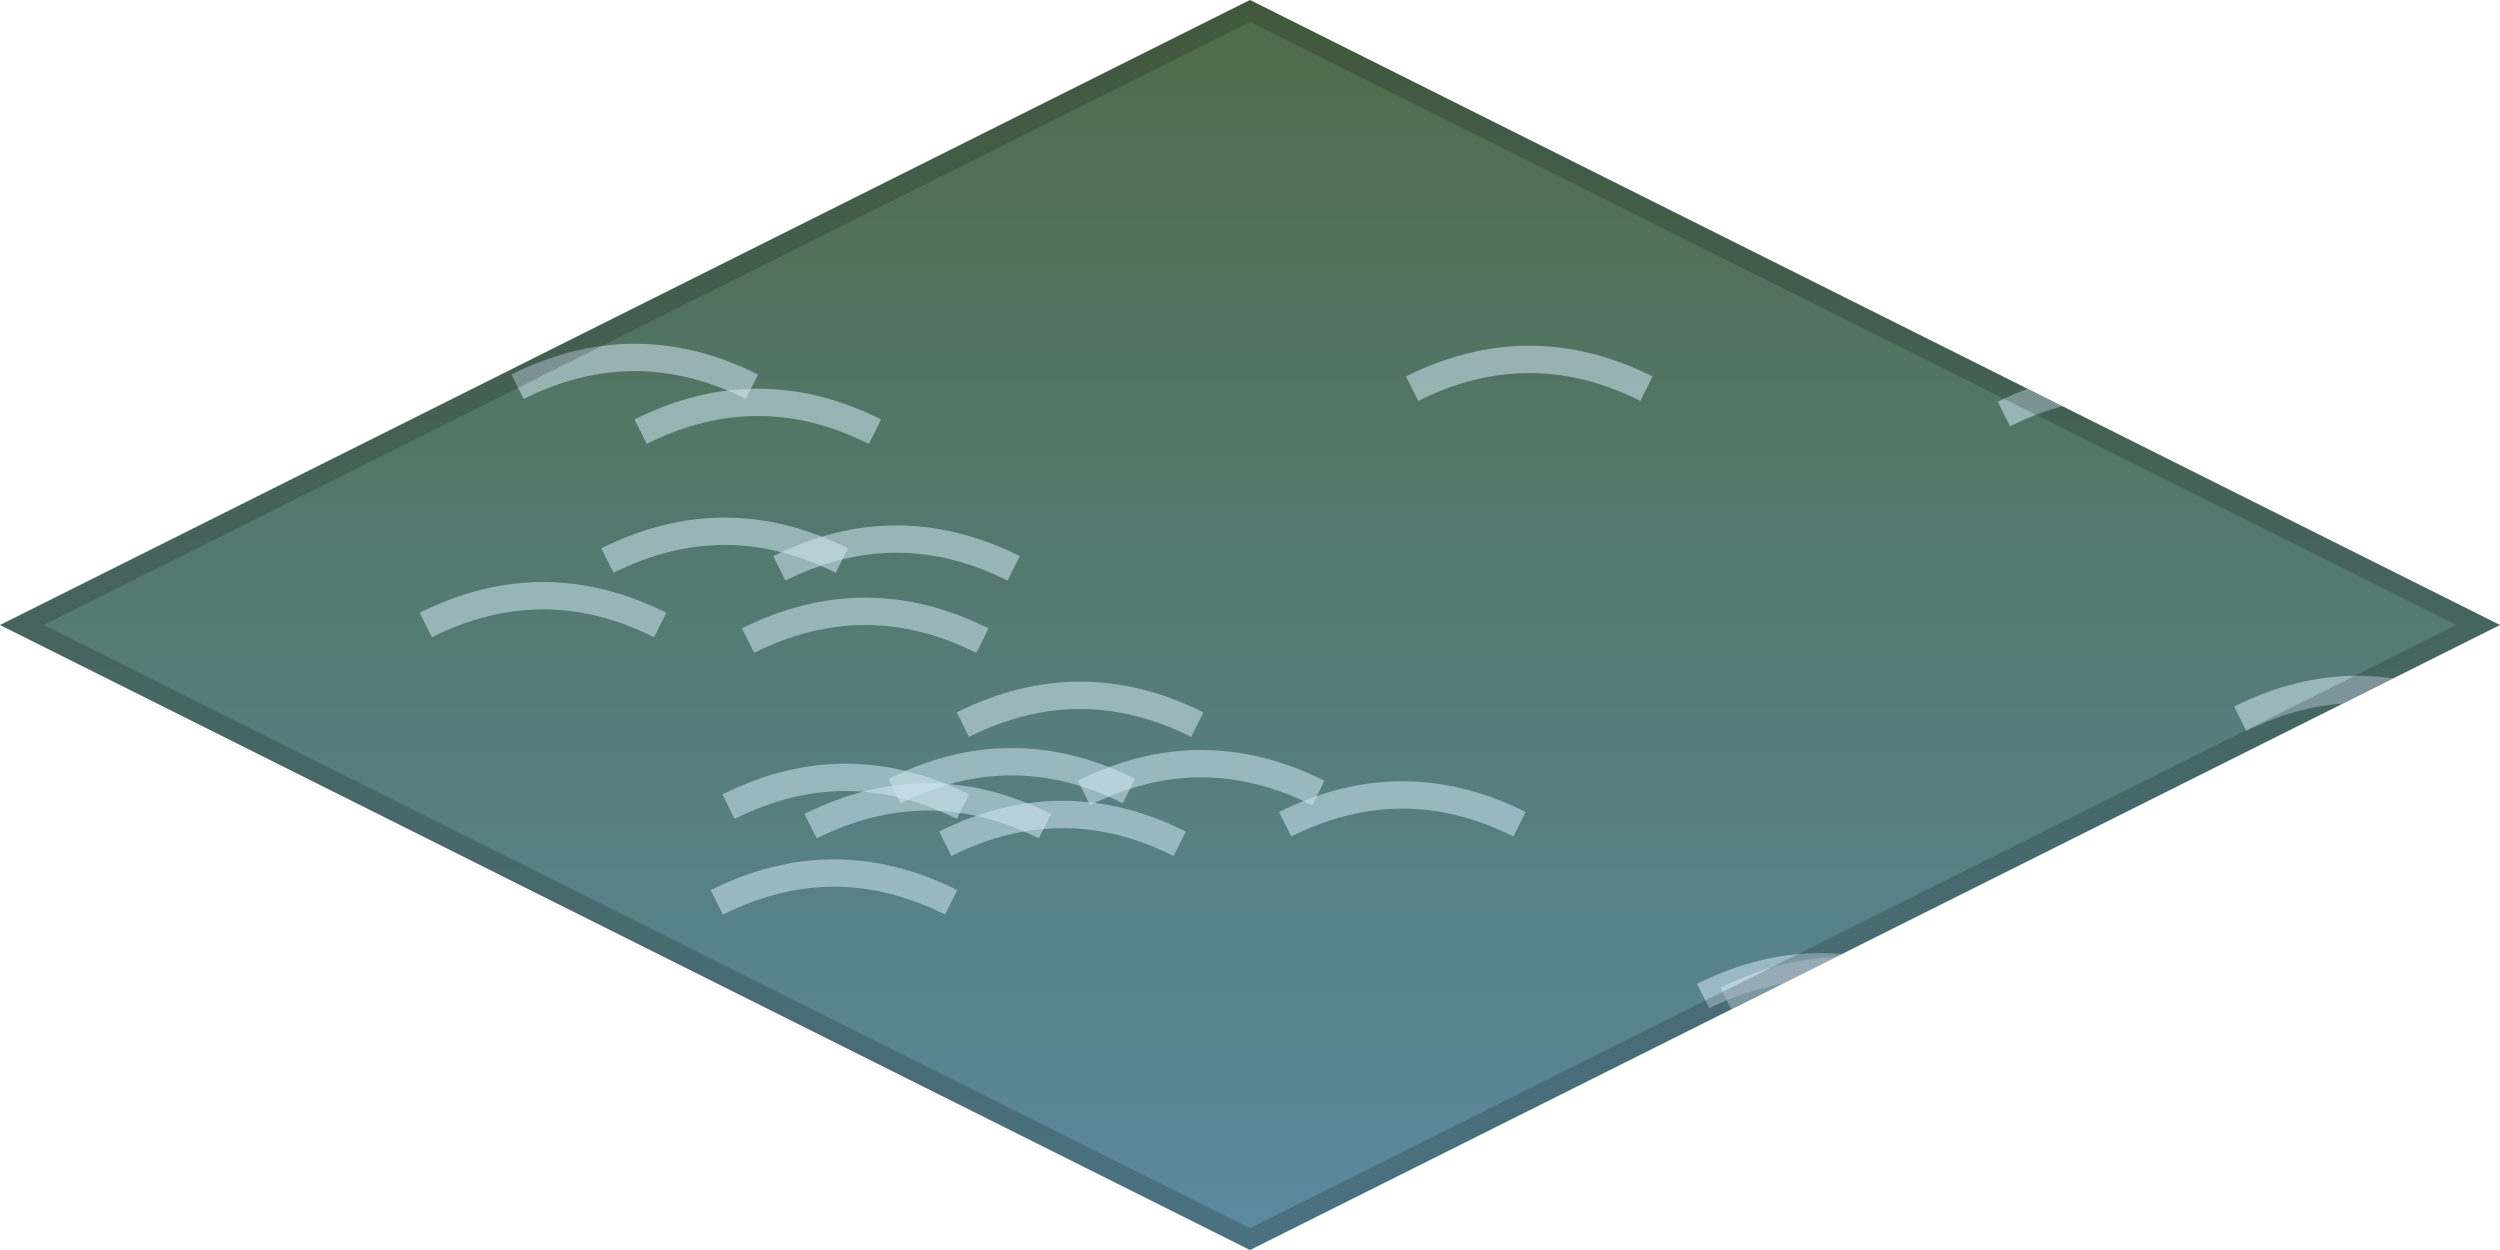
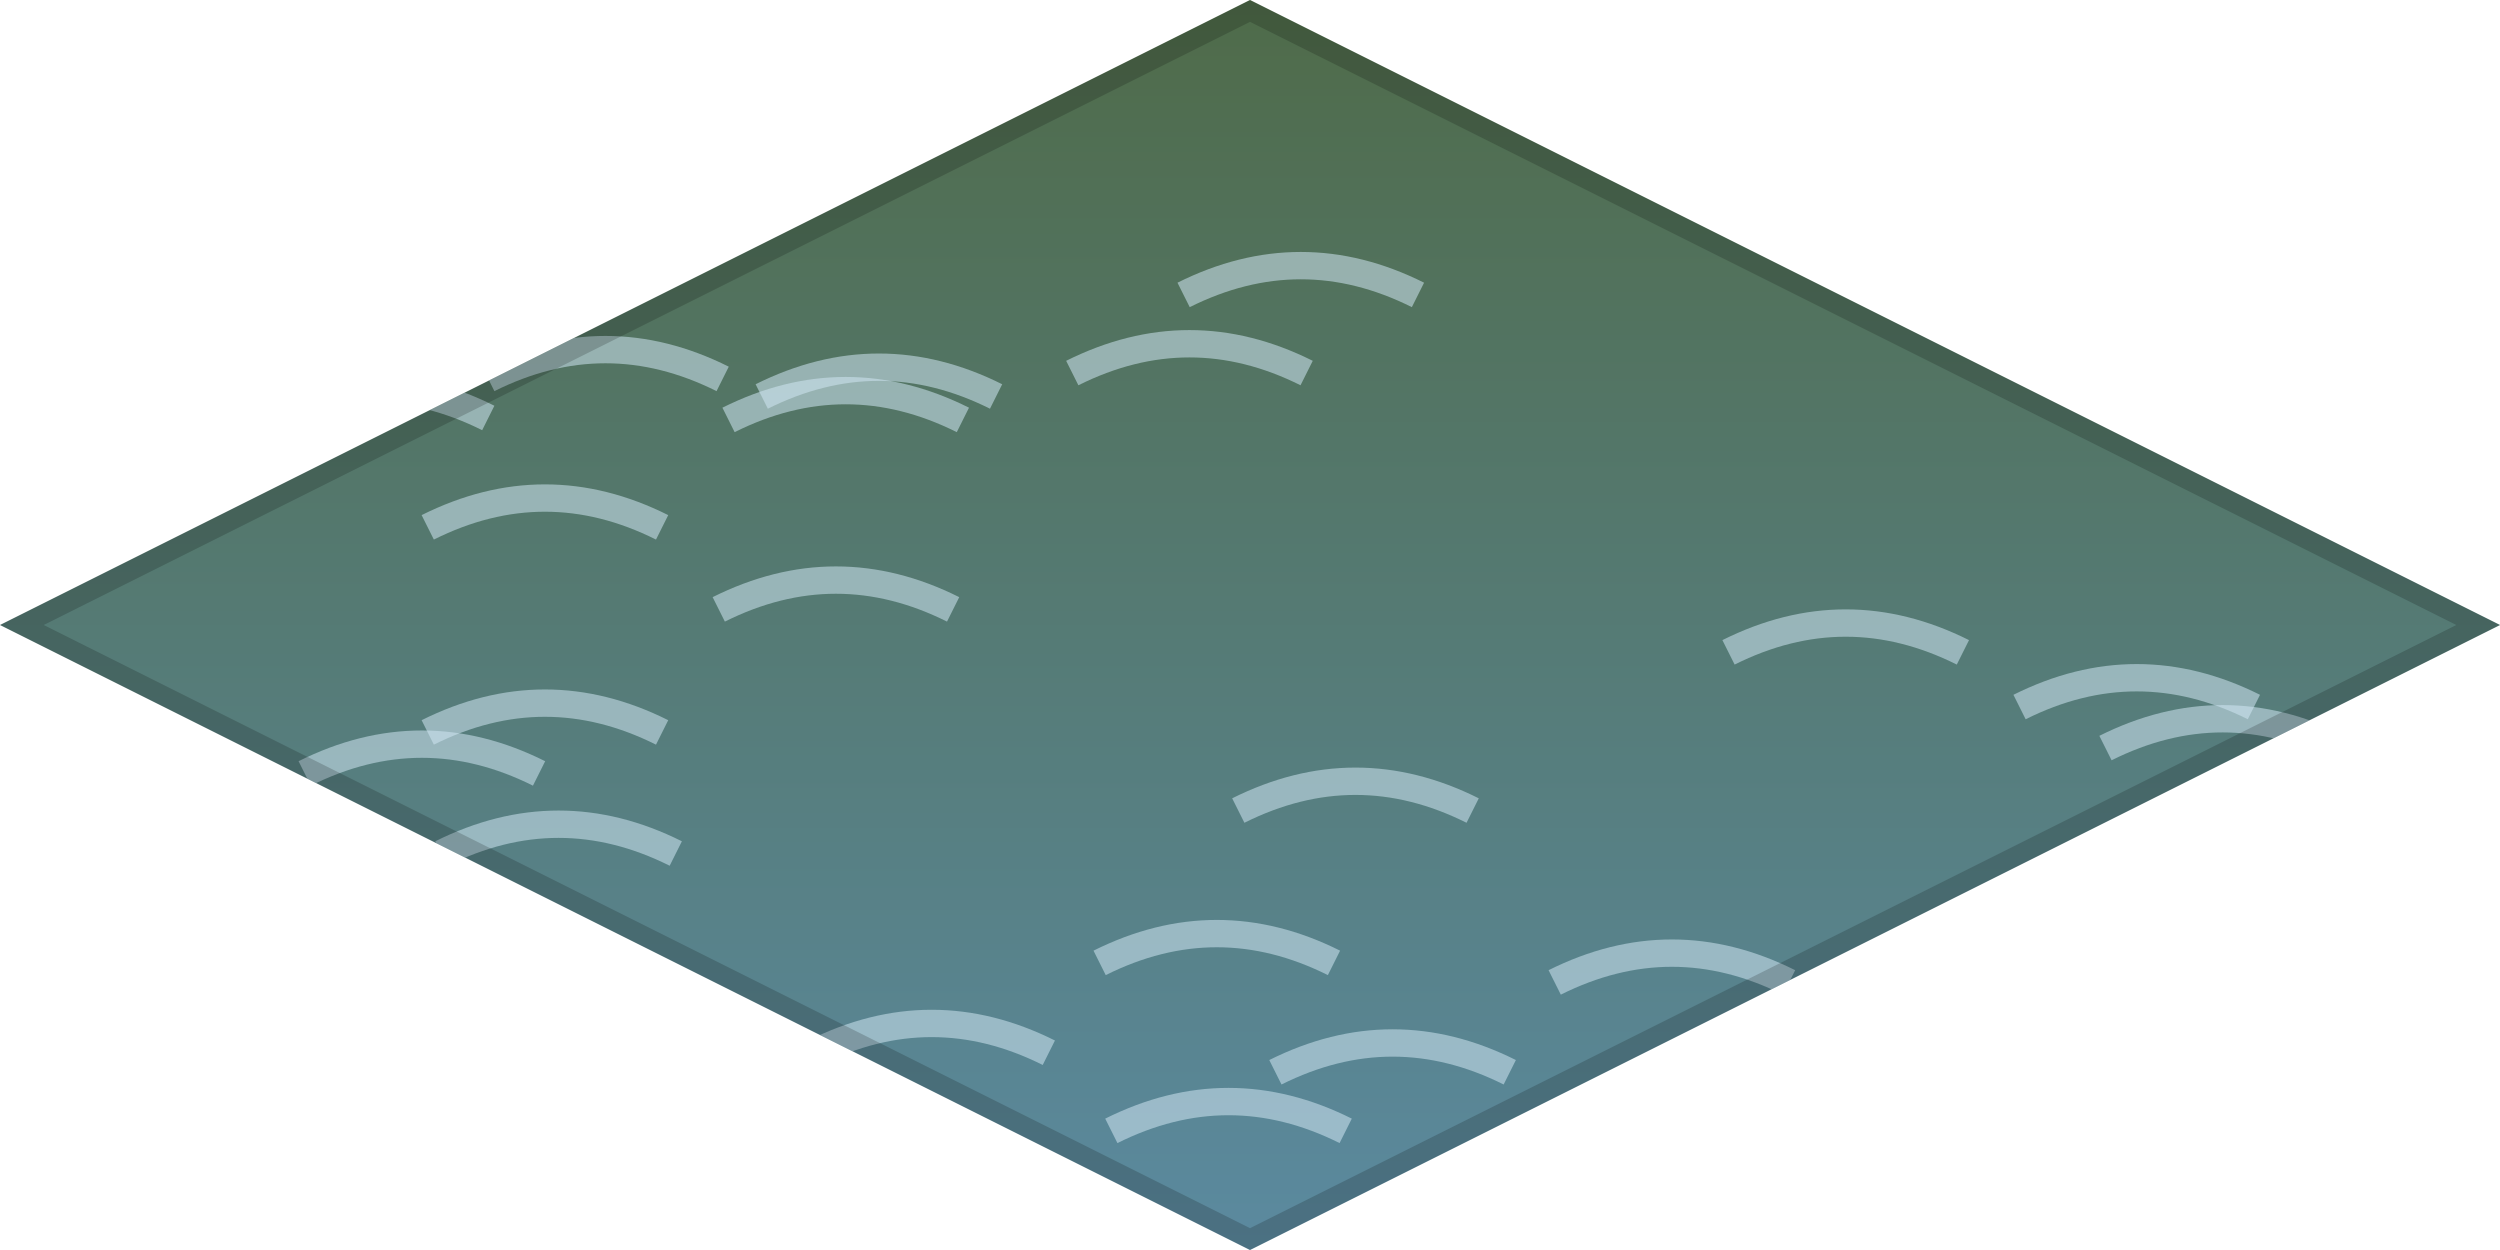
<svg xmlns="http://www.w3.org/2000/svg" width="128" height="64" viewBox="0 0 128 64">
  <defs>
    <linearGradient id="tg" x1="0" y1="0" x2="0" y2="1">
      <stop offset="0" stop-color="#4F6B49" stop-opacity="1" />
      <stop offset="1" stop-color="#5B8AA0" stop-opacity="1" />
    </linearGradient>
    <clipPath id="dia">
      <path d="M64,0 L128,32 L64,64 L0,32 Z" />
    </clipPath>
    <filter id="blur4" x="-50%" y="-50%" width="200%" height="200%">
      <feGaussianBlur stdDeviation="4" />
    </filter>
    <filter id="blur2" x="-50%" y="-50%" width="200%" height="200%">
      <feGaussianBlur stdDeviation="2" />
    </filter>
    <filter id="blur8" x="-80%" y="-80%" width="260%" height="260%">
      <feGaussianBlur stdDeviation="8" />
    </filter>
  </defs>
  <g clip-path="url(#dia)">
    <rect width="128" height="64" fill="url(#tg)" />
-     <path d="M105.1,46.7 q6,-3 12,0" stroke="#CFE6F2" stroke-width="1.4" fill="none" opacity=".55" />
-     <path d="M41.5,42.3 q6,-3 12,0" stroke="#CFE6F2" stroke-width="1.4" fill="none" opacity=".55" />
-     <path d="M55.5,40.6 q6,-3 12,0" stroke="#CFE6F2" stroke-width="1.4" fill="none" opacity=".55" />
-     <path d="M88.4,51.2 q6,-3 12,0" stroke="#CFE6F2" stroke-width="1.4" fill="none" opacity=".55" />
-     <path d="M94.2,10.7 q6,-3 12,0" stroke="#CFE6F2" stroke-width="1.4" fill="none" opacity=".55" />
-     <path d="M39.9,29.1 q6,-3 12,0" stroke="#CFE6F2" stroke-width="1.4" fill="none" opacity=".55" />
-     <path d="M87.2,51.0 q6,-3 12,0" stroke="#CFE6F2" stroke-width="1.4" fill="none" opacity=".55" />
-     <path d="M49.3,37.1 q6,-3 12,0" stroke="#CFE6F2" stroke-width="1.4" fill="none" opacity=".55" />
-     <path d="M31.1,28.7 q6,-3 12,0" stroke="#CFE6F2" stroke-width="1.4" fill="none" opacity=".55" />
-     <path d="M115.0,19.8 q6,-3 12,0" stroke="#CFE6F2" stroke-width="1.4" fill="none" opacity=".55" />
-     <path d="M102.6,21.2 q6,-3 12,0" stroke="#CFE6F2" stroke-width="1.4" fill="none" opacity=".55" />
-     <path d="M118.6,47.5 q6,-3 12,0" stroke="#CFE6F2" stroke-width="1.4" fill="none" opacity=".55" />
-     <path d="M38.3,32.8 q6,-3 12,0" stroke="#CFE6F2" stroke-width="1.4" fill="none" opacity=".55" />
-     <path d="M45.8,40.5 q6,-3 12,0" stroke="#CFE6F2" stroke-width="1.4" fill="none" opacity=".55" />
-     <path d="M48.4,43.2 q6,-3 12,0" stroke="#CFE6F2" stroke-width="1.4" fill="none" opacity=".55" />
-     <path d="M32.8,22.1 q6,-3 12,0" stroke="#CFE6F2" stroke-width="1.4" fill="none" opacity=".55" />
-     <path d="M72.3,19.9 q6,-3 12,0" stroke="#CFE6F2" stroke-width="1.4" fill="none" opacity=".55" />
-     <path d="M97.7,7.8 q6,-3 12,0" stroke="#CFE6F2" stroke-width="1.4" fill="none" opacity=".55" />
-     <path d="M21.8,32.0 q6,-3 12,0" stroke="#CFE6F2" stroke-width="1.4" fill="none" opacity=".55" />
-     <path d="M26.5,19.8 q6,-3 12,0" stroke="#CFE6F2" stroke-width="1.4" fill="none" opacity=".55" />
-     <path d="M36.7,46.2 q6,-3 12,0" stroke="#CFE6F2" stroke-width="1.4" fill="none" opacity=".55" />
-     <path d="M100.1,13.7 q6,-3 12,0" stroke="#CFE6F2" stroke-width="1.4" fill="none" opacity=".55" />
-     <path d="M65.8,42.2 q6,-3 12,0" stroke="#CFE6F2" stroke-width="1.4" fill="none" opacity=".55" />
-     <path d="M37.3,41.3 q6,-3 12,0" stroke="#CFE6F2" stroke-width="1.4" fill="none" opacity=".55" />
-     <path d="M114.7,36.8 q6,-3 12,0" stroke="#CFE6F2" stroke-width="1.4" fill="none" opacity=".55" />
-     <path d="M12.7,15.6 q6,-3 12,0" stroke="#CFE6F2" stroke-width="1.4" fill="none" opacity=".55" />
+     <path d="M13.4,9.1 q6,-3 12,0" stroke="#CFE6F2" stroke-width="1.4" fill="none" opacity=".55" />
+     <path d="M39.0,20.3 q6,-3 12,0" stroke="#CFE6F2" stroke-width="1.4" fill="none" opacity=".55" />
+     <path d="M105.0,10.4 q6,-3 12,0" stroke="#CFE6F2" stroke-width="1.4" fill="none" opacity=".55" />
+     <path d="M25.0,19.4 q6,-3 12,0" stroke="#CFE6F2" stroke-width="1.4" fill="none" opacity=".55" />
+     <path d="M101.9,9.9 q6,-3 12,0" stroke="#CFE6F2" stroke-width="1.4" fill="none" opacity=".55" />
+     <path d="M54.9,19.1 q6,-3 12,0" stroke="#CFE6F2" stroke-width="1.4" fill="none" opacity=".55" />
+     <path d="M56.3,49.3 q6,-3 12,0" stroke="#CFE6F2" stroke-width="1.4" fill="none" opacity=".55" />
+     <path d="M22.6,43.7 q6,-3 12,0" stroke="#CFE6F2" stroke-width="1.4" fill="none" opacity=".55" />
+     <path d="M15.0,10.6 q6,-3 12,0" stroke="#CFE6F2" stroke-width="1.4" fill="none" opacity=".55" />
+     <path d="M79.6,50.3 q6,-3 12,0" stroke="#CFE6F2" stroke-width="1.4" fill="none" opacity=".55" />
+     <path d="M65.3,54.9 q6,-3 12,0" stroke="#CFE6F2" stroke-width="1.4" fill="none" opacity=".55" />
+     <path d="M107.8,38.3 q6,-3 12,0" stroke="#CFE6F2" stroke-width="1.4" fill="none" opacity=".55" />
+     <path d="M21.9,27.0 q6,-3 12,0" stroke="#CFE6F2" stroke-width="1.4" fill="none" opacity=".55" />
+     <path d="M60.6,15.1 q6,-3 12,0" stroke="#CFE6F2" stroke-width="1.4" fill="none" opacity=".55" />
+     <path d="M41.7,53.9 q6,-3 12,0" stroke="#CFE6F2" stroke-width="1.4" fill="none" opacity=".55" />
+     <path d="M103.4,36.2 q6,-3 12,0" stroke="#CFE6F2" stroke-width="1.4" fill="none" opacity=".55" />
+     <path d="M13.0,21.4 q6,-3 12,0" stroke="#CFE6F2" stroke-width="1.4" fill="none" opacity=".55" />
+     <path d="M15.6,39.6 q6,-3 12,0" stroke="#CFE6F2" stroke-width="1.4" fill="none" opacity=".55" />
+     <path d="M36.8,31.2 q6,-3 12,0" stroke="#CFE6F2" stroke-width="1.4" fill="none" opacity=".55" />
+     <path d="M63.4,41.5 q6,-3 12,0" stroke="#CFE6F2" stroke-width="1.4" fill="none" opacity=".55" />
+     <path d="M100.8,49.1 q6,-3 12,0" stroke="#CFE6F2" stroke-width="1.4" fill="none" opacity=".55" />
+     <path d="M37.3,21.5 q6,-3 12,0" stroke="#CFE6F2" stroke-width="1.4" fill="none" opacity=".55" />
+     <path d="M88.5,33.4 q6,-3 12,0" stroke="#CFE6F2" stroke-width="1.4" fill="none" opacity=".55" />
+     <path d="M21.9,37.5 q6,-3 12,0" stroke="#CFE6F2" stroke-width="1.4" fill="none" opacity=".55" />
+     <path d="M56.9,57.9 q6,-3 12,0" stroke="#CFE6F2" stroke-width="1.4" fill="none" opacity=".55" />
+     <path d="M107.1,12.5 q6,-3 12,0" stroke="#CFE6F2" stroke-width="1.4" fill="none" opacity=".55" />
    <path d="M64,0 L128,32 L64,64 L0,32 Z" fill="none" stroke="#000" stroke-width="2" opacity=".18" />
  </g>
</svg>
